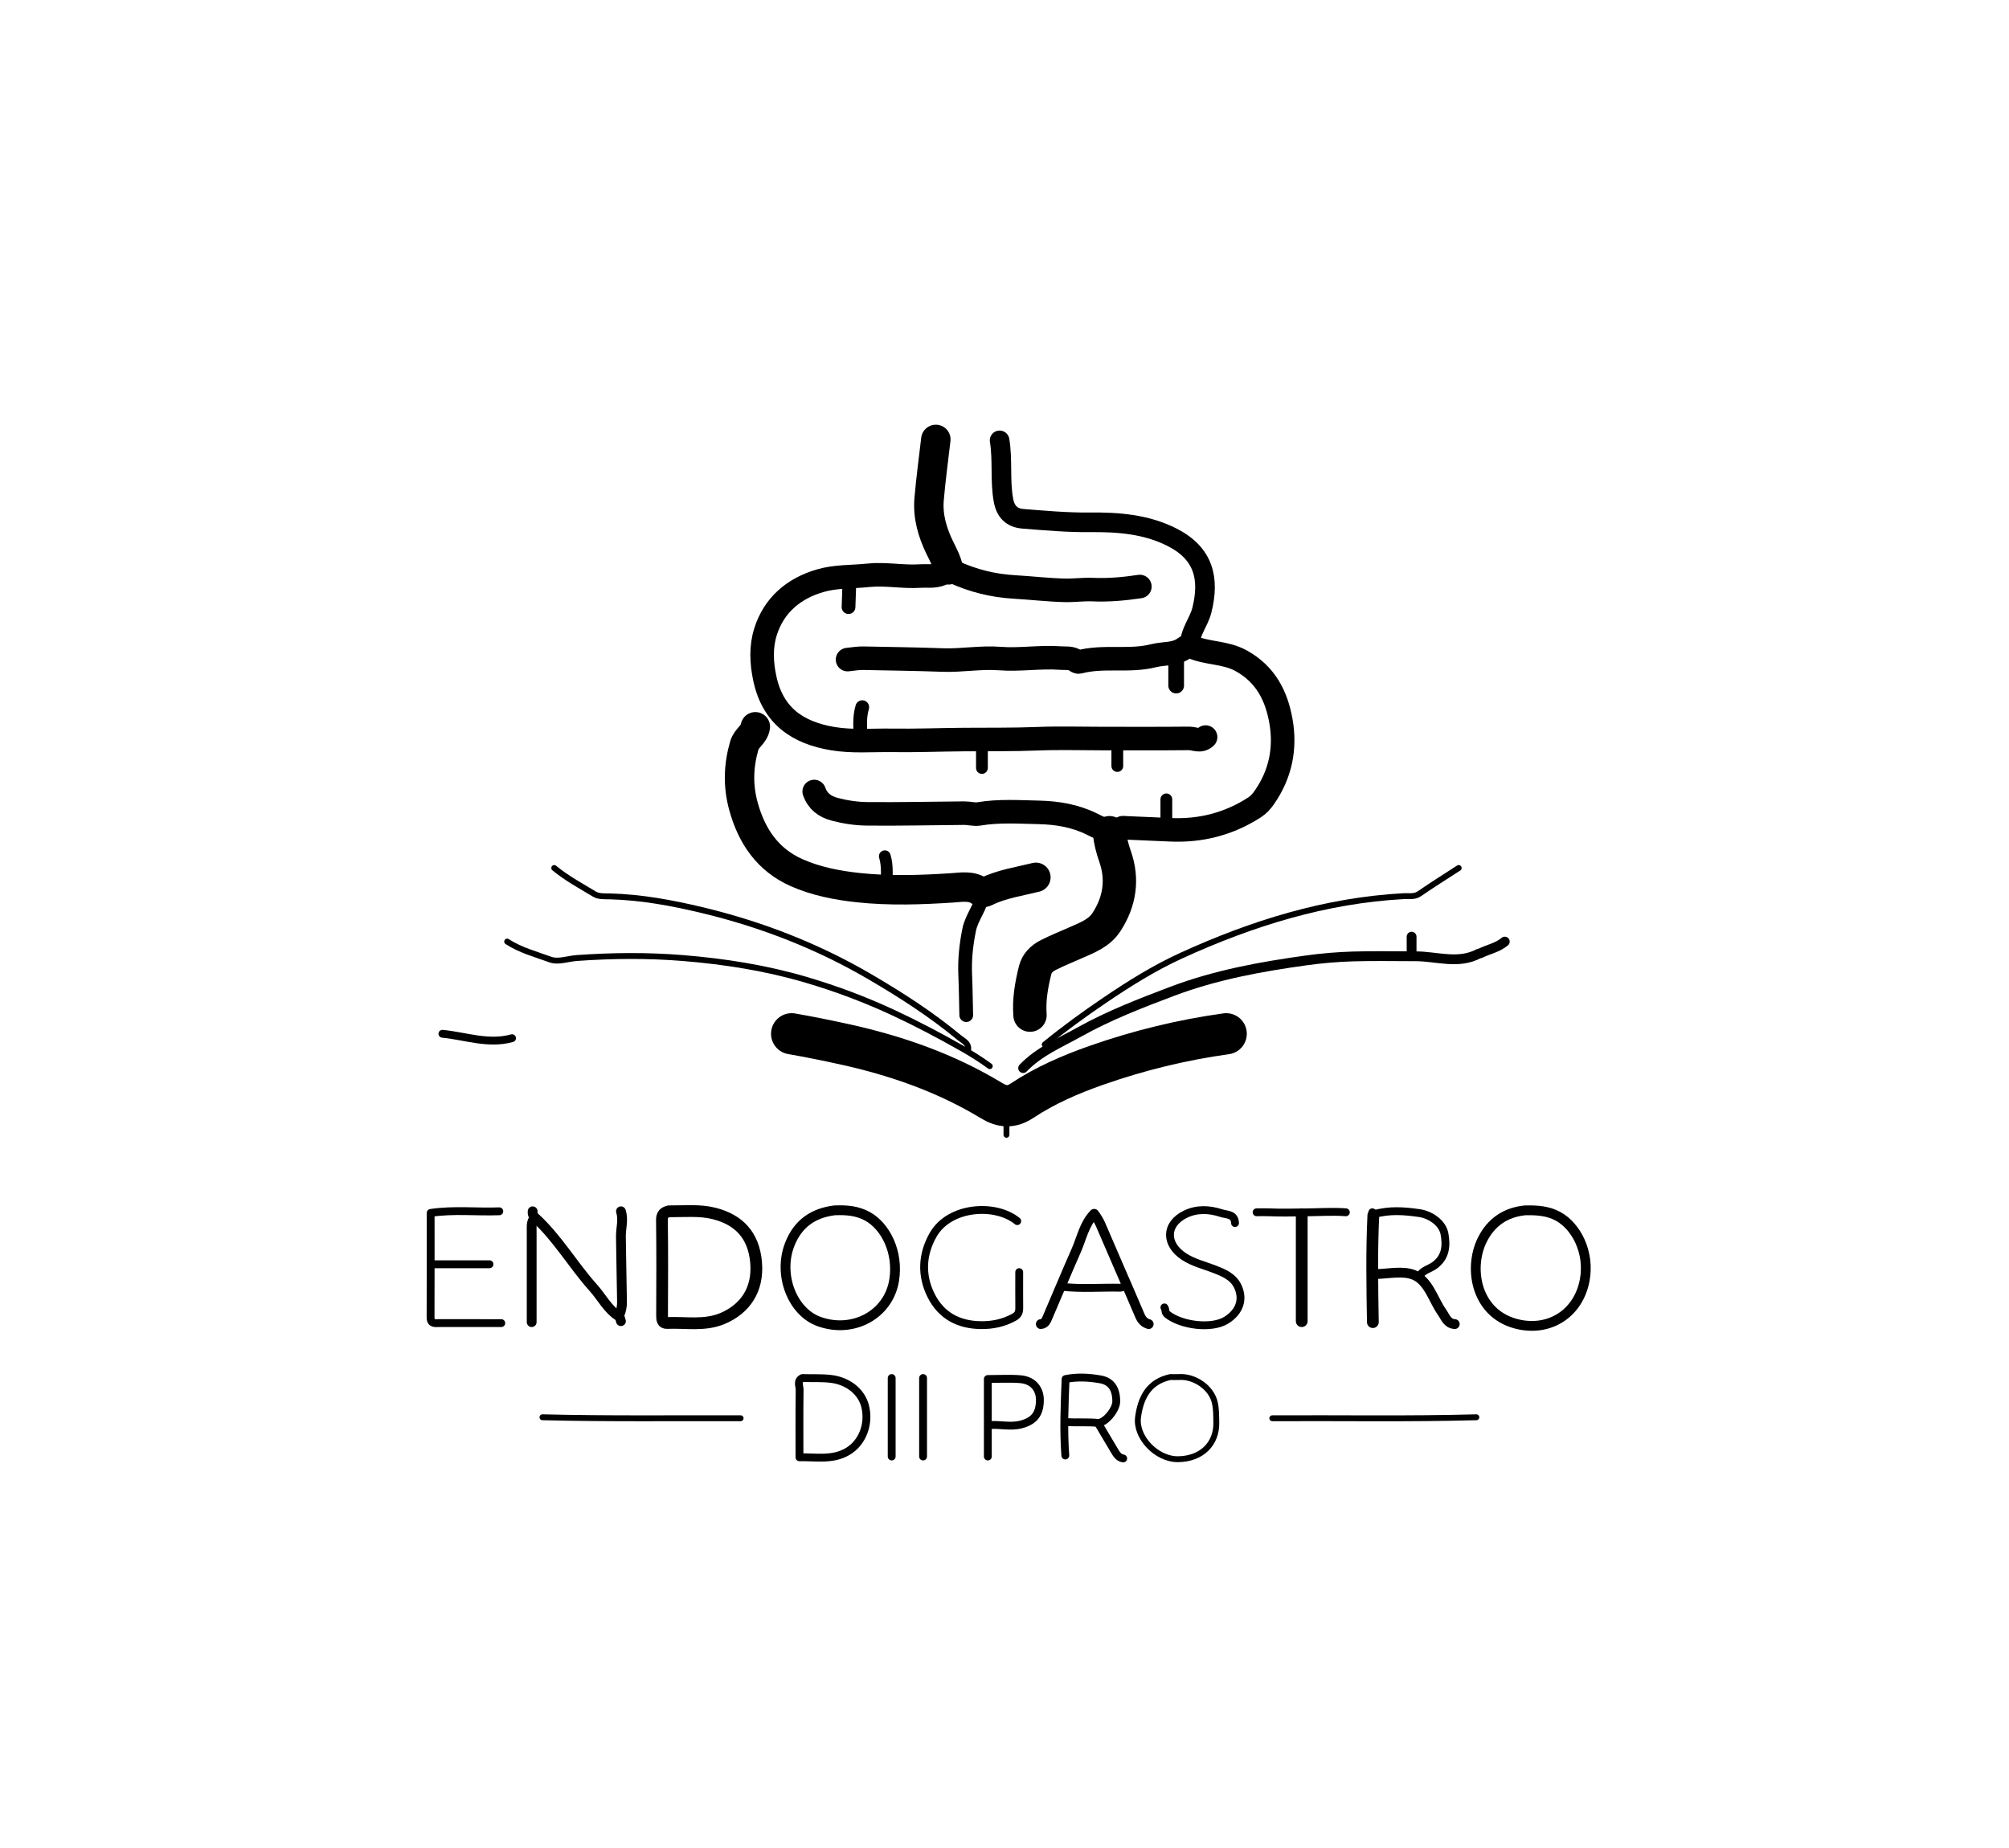
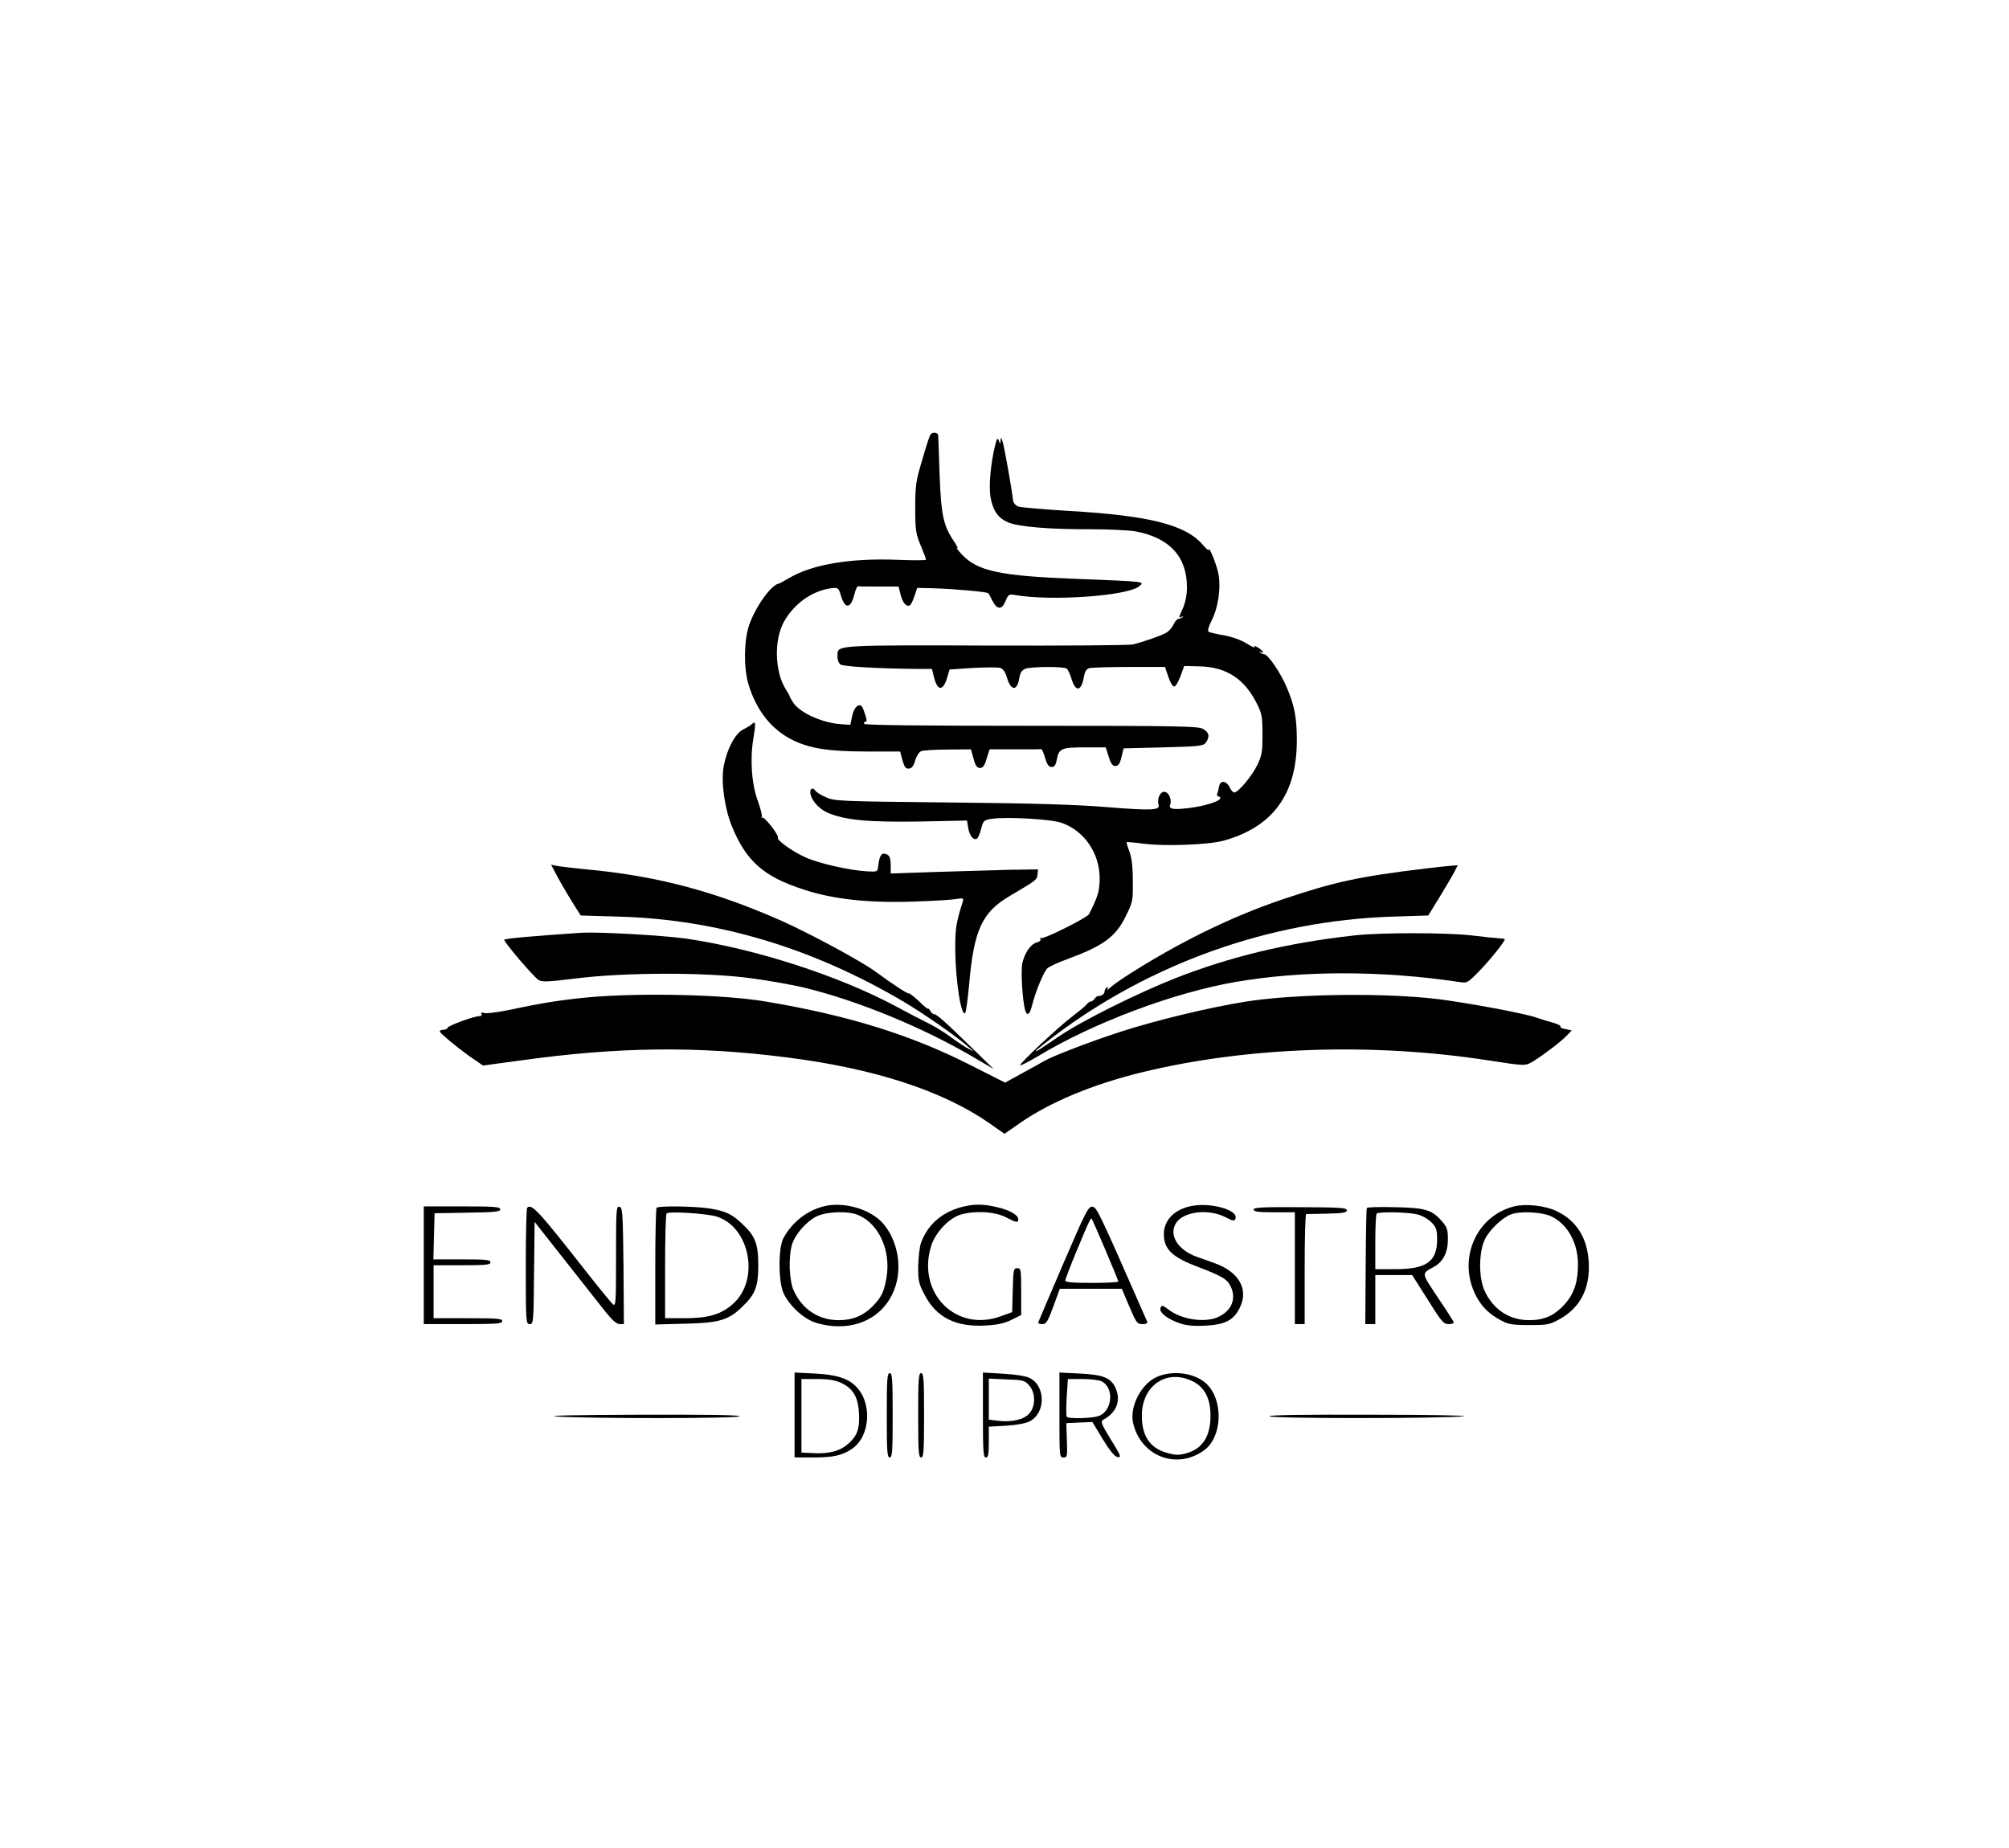
- <svg xmlns="http://www.w3.org/2000/svg" version="1.1" id="Layer_1" x="0px" y="0px" width="100%" viewBox="0 0 1024 942" enable-background="new 0 0 1024 942" xml:space="preserve">
-   <path fill="none" opacity="1" stroke="#000000" stroke-linecap="round" stroke-linejoin="round" stroke-width="21" d=" M625,527   C602.465,530.128 580.468,535.495 559.007,543.02   C545.718,547.679 532.818,553.257 521.037,561.055   C515.655,564.618 511.042,564.512 505.434,561.108   C482.235,547.023 456.981,538.199 430.528,532.374   C421.544,530.396 412.553,528.572 403.5,527  " />
-   <path fill="none" opacity="1" stroke="#000000" stroke-linecap="round" stroke-linejoin="round" stroke-width="4" d=" M261,529.25   C248.906,532.614 237.308,528.154 225.5,527  " />
-   <path fill="none" opacity="1" stroke="#000000" stroke-linecap="round" stroke-linejoin="round" stroke-width="3" d=" M258.5,480   C265.295,484.414 273.151,486.485 280.609,489.199   C284.491,490.611 289.488,488.7 293.991,488.38   C312.012,487.1 329.966,486.929 348.009,488.392   C369.389,490.127 390.424,493.448 410.994,499.521   C426.261,504.028 441.099,509.595 455.57,516.35   C467.368,521.857 478.795,527.899 490.107,534.311   C495.105,537.143 499.891,540.138 504.5,543.5  " />
-   <path fill="none" opacity="1" stroke="#000000" stroke-linecap="round" stroke-linejoin="round" stroke-width="3" d=" M743.5,442.5   C736.833,446.833 730.074,451.033 723.545,455.565   C720.925,457.385 718.063,456.7 715.491,456.841   C675.543,459.02 638.104,470.696 602.076,487.166   C588.382,493.426 575.505,501.481 562.983,509.975   C552.514,517.076 542.288,524.486 532.5,532.5  " />
-   <path fill="none" opacity="1" stroke="#000000" stroke-linecap="round" stroke-linejoin="round" stroke-width="5" d=" M767,480   C763.36,483.097 758.631,483.926 754.496,485.992   C754.362,486.058 754.133,485.939 754.005,486.009   C743.411,491.798 732.355,487.484 721.5,487.497   C710.833,487.51 700.159,487.25 689.503,487.583   C681.656,487.828 673.786,488.491 666.009,489.564   C642.698,492.781 619.647,496.978 597.449,505.365   C581.268,511.479 565.155,517.712 550.079,526.142   C540.222,531.653 529.528,536.066 521.5,544.5  " />
-   <path fill="none" opacity="1" stroke="#000000" stroke-linecap="round" stroke-linejoin="round" stroke-width="3" d=" M282.5,442.5   C288.846,447.739 296.09,451.636 303.087,455.855   C305.19,457.124 308.327,456.892 311.001,456.963   C326.961,457.386 342.535,460.282 358.003,463.989   C388.143,471.213 416.721,482.341 443.498,498.003   C459.376,507.29 474.812,517.231 488.994,529.007   C490.958,530.639 493.788,531.659 493.5,535  " />
-   <path fill="none" opacity="1" stroke="#000000" stroke-linecap="round" stroke-linejoin="round" stroke-width="12" d=" M432,336.25   C434.667,336 437.339,335.486 439.999,335.544   C453.505,335.842 467.019,335.966 480.52,336.475   C489.988,336.832 499.884,334.971 509.483,335.717   C519.891,336.526 530.164,334.699 540.502,335.473   C543.244,335.678 546.082,335.116 548.515,336.981   C548.91,337.284 549.566,337.578 549.99,337.464   C562.471,334.117 575.51,337.456 588.003,334.262   C593.35,332.895 599.299,333.894 604.044,330.054   C604.729,329.499 606.203,329.22 606.969,329.569   C615.129,333.283 624.443,332.325 632.598,336.822   C645.009,343.667 650.579,354.573 652.887,367.52   C655.377,381.483 652.683,394.68 644.471,406.48   C643.129,408.409 641.609,410.189 639.526,411.54   C626.412,420.046 612.05,423.708 596.5,423.003   C588.834,422.655 581.167,422.332 573.5,422.003   C573.001,421.981 572.395,421.814 572.016,422.028   C566.32,425.242 561.516,422.553 556.472,420.057   C548.014,415.872 538.769,414.335 529.497,414.135   C519.345,413.915 509.134,413.211 498.986,414.915   C496.582,415.319 493.999,414.508 491.5,414.526   C475,414.643 458.498,415.05 442.001,414.878   C436.492,414.821 430.924,413.998 425.483,412.565   C420.384,411.221 416.788,408.498 415,403.5  " />
-   <path fill="none" opacity="1" stroke="#000000" stroke-linecap="round" stroke-linejoin="round" stroke-width="4" d=" M518.5,622.5   C507.519,613.462 483.976,614.778 475.589,629.55   C469.961,639.463 469.439,650.169 474.593,660.453   C479.718,670.681 488.57,675.407 500,675.531   C505.883,675.595 511.29,674.487 516.588,671.664   C519.159,670.294 519.542,668.852 519.519,666.5   C519.461,660.5 519.5,654.5 519.5,648.5  " />
-   <path fill="none" opacity="1" stroke="#000000" stroke-linecap="round" stroke-linejoin="round" stroke-width="12" d=" M581,299   C573.043,300.184 565.078,300.929 556.997,300.57   C552.181,300.356 547.326,301.079 542.502,300.946   C533.978,300.71 525.479,299.711 516.987,299.219   C506.037,298.585 495.847,296.005 486.002,291.496   C484.488,290.802 482.857,290.551 481.527,291.537   C477.654,294.409 473.33,293.385 469.011,293.667   C460.141,294.244 451.41,292.347 442.478,293.287   C434.317,294.145 425.975,293.714 418.015,296.05   C404.447,300.032 394.481,308.485 390.194,322.061   C387.775,329.722 388.09,337.855 389.865,346.029   C393.973,364.945 406.527,373.555 424.492,376.549   C434.484,378.214 444.502,377.272 454.501,377.418   C466.663,377.596 478.833,377.114 491,377.015   C503.668,376.911 516.331,377.094 529.004,376.589   C539.82,376.158 550.667,376.5 561.5,376.5   C576.333,376.5 591.168,376.581 605.999,376.428   C608.813,376.399 611.873,378.341 614.5,375.75  " />
-   <path fill="none" opacity="1" stroke="#000000" stroke-linecap="round" stroke-linejoin="round" stroke-width="4" d=" M629.5,623.5   C629.301,618.845 625.493,619.407 622.52,618.438   C616.221,616.383 609.924,616.146 604.04,619.08   C593.892,624.14 593.86,634.246 603.459,640.562   C608.287,643.739 613.773,644.974 618.993,647.019   C623.799,648.902 628.632,650.81 631.004,655.998   C634.008,662.567 631.693,668.899 625.015,673.025   C617.553,677.634 602.174,675.739 594.971,670.037   C593.699,669.03 594.261,667.555 593.5,666.5  " />
-   <path fill="none" opacity="1" stroke="#000000" stroke-linecap="round" stroke-linejoin="round" stroke-width="15" d=" M385,370.5   C384.47,374.421 380.495,376.192 379.397,379.97   C376.382,390.34 376.064,400.54 378.937,411.017   C383.127,426.298 391.371,438.368 406.055,444.875   C415.97,449.269 426.676,451.345 437.499,452.507   C453.502,454.224 469.489,453.654 485.507,452.608   C490.166,452.304 495.165,451.297 499.538,454.448   C500.271,454.977 501.24,455.231 502.543,454.586   C510.565,450.615 519.423,449.395 528,447.25  " />
-   <path fill="none" opacity="1" stroke="#000000" stroke-linecap="round" stroke-linejoin="round" stroke-width="10" d=" M509.5,224.5   C511.176,234.6 509.617,244.903 511.466,255.006   C512.525,260.795 515.646,264.025 521.501,264.482   C532.816,265.366 544.068,266.395 555.503,266.275   C569.81,266.124 584.235,267.154 597.525,273.951   C613.557,282.151 616.632,294.885 612.615,311.029   C611.07,317.24 606.348,322.283 606.5,329  " />
-   <path fill="none" opacity="1" stroke="#000000" stroke-linecap="round" stroke-linejoin="round" stroke-width="3" d=" M752.5,722.5   C717.837,723.446 683.167,722.822 648.5,723  " />
-   <path fill="none" opacity="1" stroke="#000000" stroke-linecap="round" stroke-linejoin="round" stroke-width="3" d=" M377.5,723   C343.833,722.895 310.163,723.338 276.5,722.5  " />
-   <path fill="none" opacity="1" stroke="#000000" stroke-linecap="round" stroke-linejoin="round" stroke-width="17" d=" M565.5,424.5   C565.955,428.636 566.943,432.556 568.344,436.555   C572.446,448.261 570.804,459.536 564.007,470.005   C560.307,475.704 554.289,477.926 548.497,480.494   C543.792,482.579 539.029,484.488 534.409,486.819   C530.822,488.629 528.474,491.163 527.629,494.532   C525.75,502.027 524.402,509.678 525,517.5  " />
-   <path fill="none" opacity="1" stroke="#000000" stroke-linecap="round" stroke-linejoin="round" stroke-width="4" d=" M504.5,726.5   C509.824,726.046 515.078,727.605 520.539,726.147   C526.987,724.427 530.088,720.861 530.038,713.5   C530.007,708.974 527.39,703.677 519.993,703.083   C514.694,702.657 509.333,703 503.5,703   C503.5,716.162 503.5,729.331 503.5,742.5  " />
-   <path fill="none" opacity="1" stroke="#000000" stroke-linecap="round" stroke-linejoin="round" stroke-width="5" d=" M585.5,675   C583.17,674.33 581.91,672.827 580.933,670.528   C574.395,655.141 567.619,639.854 561.06,624.475   C560.219,622.503 559.158,620.747 557.705,618.786   C552.632,624.036 551.341,631.179 548.541,637.518   C543.563,648.787 538.849,660.174 533.981,671.492   C533.303,673.07 532.668,674.835 530.5,675  " />
-   <path fill="none" opacity="1" stroke="#000000" stroke-linecap="round" stroke-linejoin="round" stroke-width="4" d=" M544,725   C549.164,725.253 554.323,724.883 559.513,725.352   C563.174,725.682 568.939,718.654 568.96,714.5   C568.994,707.809 566.197,704.146 560.964,703.2   C555.206,702.159 549.167,701.788 543.139,703.013   C542.625,715.997 542.027,728.993 543,742  " />
-   <path fill="none" opacity="1" stroke="#000000" stroke-linecap="round" stroke-linejoin="round" stroke-width="15" d=" M477,224   C475.833,234.167 474.432,244.314 473.572,254.506   C472.844,263.14 475.17,271.242 478.934,279.032   C480.716,282.72 482.774,286.364 483.5,290.5  " />
-   <path fill="none" opacity="1" stroke="#000000" stroke-linecap="round" stroke-linejoin="round" stroke-width="4" d=" M254.5,617.5   C242.92,617.935 231.287,616.571 219.5,618.33   C219.5,636.166 219.542,653.833 219.465,671.5   C219.449,675.136 221.901,674.48 224,674.486   C234.5,674.516 245,674.5 255.5,674.5  " />
-   <path fill="none" opacity="1" stroke="#000000" stroke-linecap="round" stroke-linejoin="round" stroke-width="4" d=" M723.5,650.5   C725.17,647.535 728.592,646.938 731.105,645.147   C737.075,640.891 737.298,634.824 736.274,629.04   C735.268,623.359 729.037,619.237 723.51,618.429   C715.768,617.298 708.124,616.729 700.485,618.95   C700.267,619.013 699.833,618.333 699.5,618  " />
-   <path fill="none" opacity="1" stroke="#000000" stroke-linecap="round" stroke-linejoin="round" stroke-width="7" d=" M501,455.5   C500.166,462.234 495.312,467.437 493.985,473.997   C492.447,481.595 491.638,489.232 491.973,497.001   C492.268,503.829 492.333,510.667 492.5,517.5  " />
-   <path fill="none" opacity="1" stroke="#000000" stroke-linecap="round" stroke-linejoin="round" stroke-width="6" d=" M663.5,619   C663.5,637.167 663.5,655.333 663.5,673.5  " />
-   <path fill="none" opacity="1" stroke="#000000" stroke-linecap="round" stroke-linejoin="round" stroke-width="5" d=" M316.5,617.5   C317.901,621.833 316.399,626.165 316.484,630.5   C316.699,641.499 316.782,652.501 317.038,663.499   C317.098,666.09 316.605,668.459 315.5,670.75  " />
-   <path fill="none" opacity="1" stroke="#000000" stroke-linecap="round" stroke-linejoin="round" stroke-width="5" d=" M272,621.5   C270.763,623.349 271.001,625.445 271,627.5   C271,643 271,658.5 271,674  " />
-   <path fill="none" opacity="1" stroke="#000000" stroke-linecap="round" stroke-linejoin="round" stroke-width="5" d=" M271.5,617.5   C271.345,618.663 271.672,619.724 272.512,620.487   C284.184,631.098 292.019,644.896 302.461,656.535   C306.796,661.367 309.714,667.451 315.462,671.06   C316.077,671.446 316.167,672.667 316.5,673.5  " />
-   <path fill="none" opacity="1" stroke="#000000" stroke-linecap="round" stroke-linejoin="round" stroke-width="4" d=" M454.5,702.5   C454.5,715.833 454.5,729.167 454.5,742.5  " />
-   <path fill="none" opacity="1" stroke="#000000" stroke-linecap="round" stroke-linejoin="round" stroke-width="4" d=" M470.5,702.5   C470.5,715.833 470.5,729.167 470.5,742.5  " />
-   <path fill="none" opacity="1" stroke="#000000" stroke-linecap="round" stroke-linejoin="round" stroke-width="4" d=" M573.5,655.5   C572.667,655.833 571.826,656.472 571.001,656.453   C561.168,656.226 551.317,657.113 541.5,656  " />
-   <path fill="none" opacity="1" stroke="#000000" stroke-linecap="round" stroke-linejoin="round" stroke-width="6" d=" M700,619.5   C699.119,637.663 699.461,655.832 699.75,674  " />
-   <path fill="none" opacity="1" stroke="#000000" stroke-linecap="round" stroke-linejoin="round" stroke-width="4" d=" M220.5,644.5   C230.167,644.5 239.833,644.5 249.5,644.5  " />
-   <path fill="none" opacity="1" stroke="#000000" stroke-linecap="round" stroke-linejoin="round" stroke-width="5" d=" M700.5,649.5   C707.333,649.5 714.989,647.547 720.794,649.99   C728.205,653.11 730.419,662.438 735.016,668.988   C736.734,671.436 737.694,674.776 741.5,675  " />
-   <path fill="none" opacity="1" stroke="#000000" stroke-linecap="round" stroke-linejoin="round" stroke-width="4" d=" M686,618   C678.984,617.485 671.967,618.008 664.997,618.054   C659.065,618.092 652.997,618.296 646.999,618.016   C644.837,617.915 642.667,618 640.5,618  " />
-   <path fill="none" opacity="1" stroke="#000000" stroke-linecap="round" stroke-linejoin="round" stroke-width="4" d=" M560,726   C562.667,730.5 565.31,735.014 568.012,739.493   C569.084,741.27 570.127,743.149 572.5,743.5  " />
-   <path fill="none" opacity="1" stroke="#000000" stroke-linecap="round" stroke-linejoin="round" stroke-width="6" d=" M451,436.5   C452.605,441.754 451.797,447.159 452,452.5  " />
-   <path fill="none" opacity="1" stroke="#000000" stroke-linecap="round" stroke-linejoin="round" stroke-width="8" d=" M599.5,333.5   C599.5,338.833 599.5,344.167 599.5,349.5  " />
-   <path fill="none" opacity="1" stroke="#000000" stroke-linecap="round" stroke-linejoin="round" stroke-width="7" d=" M433,295   C432.833,299.833 432.667,304.667 432.5,309.5  " />
-   <path fill="none" opacity="1" stroke="#000000" stroke-linecap="round" stroke-linejoin="round" stroke-width="3" d=" M513,565   C513,569.5 513,574 513,578.5  " />
-   <path fill="none" opacity="1" stroke="#000000" stroke-linecap="round" stroke-linejoin="round" stroke-width="6" d=" M500.5,378.5   C500.5,382.833 500.5,387.167 500.5,391.5  " />
-   <path fill="none" opacity="1" stroke="#000000" stroke-linecap="round" stroke-linejoin="round" stroke-width="6" d=" M569.5,378   C569.5,382.167 569.5,386.333 569.5,390.5  " />
-   <path fill="none" opacity="1" stroke="#000000" stroke-linecap="round" stroke-linejoin="round" stroke-width="6" d=" M594.5,407.5   C594.5,412.333 594.5,417.167 594.5,422  " />
-   <path fill="none" opacity="1" stroke="#000000" stroke-linecap="round" stroke-linejoin="round" stroke-width="5" d=" M719.5,477.5   C719.5,480.667 719.5,483.833 719.5,487  " />
-   <path fill="none" opacity="1" stroke="#000000" stroke-linecap="round" stroke-linejoin="round" stroke-width="7" d=" M439.5,360.5   C437.904,365.754 438.545,371.149 438.5,376.5  " />
-   <path fill="none" opacity="1" stroke="#000000" stroke-linecap="round" stroke-linejoin="round" stroke-width="2" d=" M511.5,224.5   C511.333,225.667 511.167,226.833 511,228  " />
-   <path fill="none" opacity="1" stroke="#000000" stroke-linecap="round" stroke-linejoin="round" stroke-width="5" d=" M777.5,617   C767.419,617.971 760.015,623.056 755.544,632.022   C748.133,646.886 752.47,670.756 774.547,675.27   C790.504,678.533 804.677,669.18 807.747,652.546   C810.302,638.7 803.641,625.151 794.01,619.982   C788.962,617.274 783.533,616.935 778,617  " />
-   <path fill="none" opacity="1" stroke="#000000" stroke-linecap="round" stroke-linejoin="round" stroke-width="6" d=" M341,617.5   C338.66,618.087 337.355,618.988 337.396,622.001   C337.616,638.165 337.53,654.333 337.462,670.5   C337.453,672.535 337.57,674.541 339.997,674.435   C349.527,674.02 359.228,676.045 368.517,672.041   C379.588,667.268 386.618,657.697 385.379,643.511   C384.17,629.662 376.567,621.779 363.975,618.6   C356.657,616.753 349.013,617.542 341.5,617.5  " />
-   <path fill="none" opacity="1" stroke="#000000" stroke-linecap="round" stroke-linejoin="round" stroke-width="4" d=" M409,702.5   C406.068,703.892 407.603,706.508 407.575,708.501   C407.42,719.832 407.5,731.167 407.5,742.9   C415.774,742.717 424.243,744.504 431.988,739.979   C439.549,735.562 443.2,726.043 441,717   C439.146,709.377 432.157,703.964 423.508,702.935   C418.825,702.378 414.167,702.659 409.5,702.5  " />
-   <path fill="none" opacity="1" stroke="#000000" stroke-linecap="round" stroke-linejoin="round" stroke-width="5" d=" M425.5,617   C414.414,618.34 406.579,623.871 402.48,634.492   C396.502,649.982 403.899,668.779 417.434,673.681   C434.814,679.975 452.986,670.173 455.771,652.543   C458.009,638.372 451.424,625.09 442.009,619.983   C436.968,617.249 431.558,616.8 426,617  " />
-   <path fill="none" opacity="1" stroke="#000000" stroke-linecap="round" stroke-linejoin="round" stroke-width="3" d=" M596.5,702   C585.476,704.388 581.398,712.522 580.066,722.509   C578.722,732.579 589.406,744.008 600.499,743.88   C612.482,743.742 620.259,736.016 619.96,725.001   C619.87,721.662 619.977,718.387 619.18,714.958   C617.368,707.166 608.675,701.489 600.999,701.988   C599.672,702.074 598.333,702 597,702  " />
+ <svg xmlns="http://www.w3.org/2000/svg" version="1.0" width="1024pt" height="942pt" viewBox="0 0 1024 942" preserveAspectRatio="xMidYMid meet">
+   <g transform="translate(0,942) scale(0.1,-0.1)" fill="#000000" stroke="none">
+     <path d="M4741 7202 c-5 -9 -24 -69 -42 -132 -31 -103 -34 -128 -34 -240 0 -113 3 -131 28 -191 15 -36 27 -68 27 -72 0 -4 -64 -4 -142 -1 -243 10 -438 -23 -556 -93 -26 -15 -49 -28 -52 -28 -38 -5 -118 -116 -151 -210 -27 -77 -29 -216 -5 -300 40 -136 119 -236 229 -289 87 -42 183 -57 373 -57 l172 0 12 -45 c11 -37 17 -44 34 -42 14 2 24 15 31 42 7 23 20 43 31 47 10 4 72 8 136 8 l117 1 13 -47 c10 -37 18 -48 33 -48 15 0 24 12 34 48 l15 47 128 0 c70 0 131 0 135 1 4 0 13 -20 20 -45 10 -34 19 -46 33 -46 14 0 21 9 26 35 11 60 23 65 143 65 l107 0 15 -47 c11 -36 20 -48 34 -48 15 0 23 11 31 45 l11 45 202 5 c186 5 204 7 217 24 22 31 17 54 -16 71 -25 13 -136 15 -874 15 -552 0 -847 3 -851 10 -3 6 -1 10 5 10 11 0 9 15 -11 68 -14 35 -46 12 -56 -41 l-9 -42 -45 3 c-96 6 -210 57 -245 109 -10 15 -19 30 -19 33 0 3 -10 21 -22 40 -54 88 -58 247 -8 339 53 96 150 163 249 173 27 3 31 -1 41 -34 21 -75 51 -74 70 3 6 22 13 40 18 40 4 -1 52 -1 107 -1 l100 0 11 -44 c11 -43 34 -65 50 -49 4 4 14 26 21 47 l13 39 85 -2 c101 -3 270 -18 277 -25 3 -2 12 -19 21 -38 24 -47 48 -48 67 -3 14 34 17 37 47 32 185 -33 575 -5 634 44 30 25 38 24 -321 38 -387 15 -501 39 -581 123 -21 23 -33 38 -26 34 7 -4 1 9 -12 29 -58 85 -69 135 -77 350 -3 110 -7 201 -8 201 -10 12 -33 10 -40 -4z" />
+     <path d="M5072 7149 c-23 -95 -33 -208 -23 -265 13 -70 40 -107 92 -128 55 -22 215 -35 419 -34 91 0 194 -5 229 -11 173 -33 261 -129 261 -285 0 -39 -8 -77 -20 -105 -23 -51 -24 -55 -7 -45 7 4 9 3 4 -2 -5 -5 -14 -9 -20 -9 -7 0 -18 -12 -25 -28 -7 -15 -23 -34 -35 -41 -22 -14 -117 -48 -172 -61 -16 -5 -348 -7 -738 -6 -738 3 -765 1 -768 -39 -2 -27 2 -45 14 -57 11 -11 191 -21 389 -23 l78 0 11 -44 c18 -70 46 -70 67 0 l12 41 119 8 c66 3 129 4 140 0 13 -4 25 -21 33 -48 20 -69 52 -72 63 -6 5 30 13 43 32 50 29 11 193 12 209 1 7 -4 18 -27 25 -51 21 -71 51 -67 64 10 5 27 13 39 28 43 12 3 104 6 204 6 l181 0 17 -50 c9 -27 22 -50 30 -50 7 0 21 24 32 53 l19 52 78 -2 c138 -3 230 -64 294 -193 24 -49 27 -66 27 -155 0 -89 -3 -106 -27 -156 -29 -58 -97 -139 -117 -139 -6 0 -16 11 -22 24 -17 36 -48 41 -55 8 -3 -15 -7 -33 -10 -39 -2 -7 1 -13 6 -13 6 0 10 -4 10 -9 0 -15 -80 -41 -159 -50 -80 -10 -105 -6 -97 16 10 24 -5 61 -25 66 -23 6 -43 -33 -34 -64 10 -30 -30 -32 -258 -14 -155 13 -371 20 -802 24 -575 6 -591 7 -636 27 -26 12 -50 27 -53 33 -11 17 -26 13 -26 -6 0 -36 40 -84 86 -105 89 -39 208 -50 471 -46 l242 5 6 -38 c7 -40 27 -65 45 -54 5 3 15 26 21 50 11 42 13 44 55 51 78 11 304 -2 356 -21 115 -41 192 -154 193 -280 0 -67 -8 -94 -54 -185 -9 -18 -232 -130 -245 -122 -5 3 -6 0 -3 -5 4 -6 -4 -14 -17 -17 -32 -8 -63 -52 -75 -106 -9 -40 1 -198 15 -242 9 -30 23 -20 34 25 18 72 60 174 79 191 10 9 55 30 100 46 184 68 247 113 299 219 36 73 37 78 36 180 0 74 -6 119 -17 150 -10 24 -16 46 -14 48 2 1 41 -2 86 -8 107 -14 328 -6 406 15 252 69 375 237 375 511 0 115 -11 175 -50 268 -31 75 -97 172 -117 172 -6 0 -15 4 -20 9 -5 5 -2 6 6 1 9 -5 12 -4 7 3 -4 7 -16 17 -28 23 -15 8 -19 8 -13 0 3 -6 -14 2 -40 18 -28 18 -73 34 -115 42 -38 6 -73 15 -79 18 -7 4 -2 24 13 54 36 69 50 172 36 244 -11 51 -48 142 -50 120 0 -5 -12 6 -27 23 -87 104 -269 151 -679 175 -132 8 -251 18 -264 23 -13 5 -24 17 -26 28 -6 57 -46 283 -54 304 -7 21 -9 22 -10 5 -1 -20 -2 -20 -9 -1 -6 16 -10 11 -19 -25z" />
+     <path d="M3833 5729 c-5 -5 -25 -18 -44 -27 -42 -21 -84 -101 -100 -187 -15 -79 4 -215 41 -306 73 -179 162 -258 367 -324 152 -50 332 -69 563 -61 96 3 193 9 214 13 38 6 39 5 32 -18 -33 -104 -37 -133 -37 -235 1 -163 30 -350 51 -328 4 5 13 72 20 148 24 274 65 365 206 448 139 82 139 82 142 110 l3 26 -143 -2 c-79 -2 -248 -7 -375 -11 l-233 -8 0 39 c0 44 -7 58 -32 62 -17 3 -27 -17 -32 -66 -3 -26 -5 -27 -57 -24 -90 5 -248 41 -315 72 -66 30 -147 88 -139 100 7 11 -71 111 -80 102 -5 -4 -5 -2 -2 4 3 5 -6 41 -20 80 -32 86 -41 214 -23 319 13 77 12 93 -7 74z" />
+     <path d="M2840 4953 c17 -32 51 -90 75 -129 l45 -71 202 -6 c499 -15 984 -161 1448 -436 104 -62 267 -176 325 -227 l30 -26 -40 22 c-22 13 -62 40 -90 61 -27 20 -77 50 -110 66 -33 16 -103 53 -155 81 -292 157 -718 295 -1072 347 -122 17 -444 35 -534 30 -267 -18 -394 -30 -394 -36 0 -13 150 -189 174 -204 18 -12 45 -11 191 7 254 32 678 32 901 0 88 -12 205 -33 260 -46 283 -69 615 -206 884 -366 l85 -50 -115 112 c-132 129 -176 168 -189 168 -6 0 -15 8 -20 18 -6 9 -11 14 -11 10 0 -4 -21 13 -46 38 -26 24 -49 42 -52 40 -4 -5 -84 48 -167 109 -69 52 -344 200 -482 261 -335 148 -623 225 -963 259 -85 8 -168 18 -183 21 l-28 6 31 -59z" />
+     <path d="M7270 4993 c-347 -42 -467 -68 -739 -160 -260 -88 -531 -222 -789 -388 -37 -24 -76 -52 -86 -62 -11 -10 -15 -12 -11 -4 5 9 4 12 -3 7 -7 -4 -12 -13 -12 -21 0 -12 -14 -22 -34 -23 -5 0 -12 -6 -17 -14 -5 -7 -13 -13 -18 -13 -6 0 -16 -7 -23 -16 -7 -9 -40 -36 -74 -62 -68 -51 -264 -235 -264 -247 0 -5 42 17 93 47 280 169 690 323 1004 377 339 59 748 59 1140 0 43 -6 43 -6 109 62 56 59 124 144 124 156 0 2 -15 4 -32 5 -18 1 -78 7 -133 14 -125 15 -465 16 -605 0 -339 -38 -626 -107 -910 -218 -194 -77 -478 -218 -592 -296 -109 -74 -118 -80 -118 -74 0 3 42 36 93 75 494 373 1101 588 1719 609 l188 6 59 96 c32 53 66 110 75 128 l16 32 -28 -2 c-15 -1 -74 -7 -132 -14z" />
+     <path d="M2990 4335 c-140 -14 -234 -29 -403 -65 -55 -11 -108 -18 -119 -14 -14 4 -18 2 -14 -5 4 -6 0 -11 -11 -11 -29 -1 -157 -48 -161 -59 -2 -6 -13 -11 -24 -11 -11 0 -18 -4 -16 -9 4 -12 112 -100 172 -140 l48 -33 192 26 c501 70 902 74 1361 15 446 -57 790 -170 1028 -335 l77 -54 79 55 c152 106 372 198 623 259 535 130 1174 152 1767 60 188 -29 186 -29 228 -3 53 33 144 102 171 132 l23 24 -32 7 c-18 3 -29 9 -25 13 3 4 -13 12 -36 19 -24 6 -63 18 -88 27 -60 21 -346 74 -495 93 -271 34 -732 28 -985 -12 -183 -29 -457 -95 -636 -153 -158 -51 -347 -124 -394 -151 -8 -5 -56 -32 -106 -59 l-91 -50 -174 88 c-304 155 -626 255 -1044 325 -216 37 -648 46 -915 21z" />
+     <path d="M4197 3270 c-85 -22 -160 -81 -204 -162 -27 -49 -26 -227 2 -283 32 -66 105 -131 166 -149 186 -55 355 25 405 193 32 106 5 233 -65 314 -65 74 -201 113 -304 87z m177 -44 c105 -44 167 -179 145 -316 -12 -74 -26 -103 -71 -149 -47 -48 -102 -71 -173 -71 -102 0 -186 55 -229 150 -24 53 -28 170 -9 236 17 53 72 116 125 143 51 25 160 29 212 7z" />
+     <path d="M4899 3266 c-100 -27 -172 -91 -205 -183 -7 -21 -13 -75 -14 -120 0 -73 3 -88 33 -144 59 -115 160 -166 313 -156 58 3 95 11 130 29 l49 24 0 120 c0 112 -1 119 -20 119 -19 0 -20 -8 -23 -112 l-3 -112 -55 -20 c-231 -87 -434 119 -357 360 22 67 90 139 149 157 72 21 174 16 230 -13 57 -29 64 -30 64 -10 0 21 -43 46 -108 61 -69 17 -122 17 -183 0z" />
+     <path d="M6063 3270 c-88 -21 -138 -81 -130 -159 7 -66 51 -104 177 -151 125 -48 148 -62 166 -105 26 -62 -3 -122 -72 -151 -68 -28 -183 -10 -248 40 -31 23 -35 24 -41 8 -8 -22 35 -57 99 -78 35 -12 72 -15 130 -12 101 5 145 28 176 93 45 92 -5 180 -125 224 -33 12 -78 28 -100 36 -94 35 -139 112 -100 171 38 58 164 73 249 30 41 -21 48 -22 53 -9 18 46 -135 87 -234 63z" />
+     <path d="M7717 3270 c-197 -50 -291 -276 -191 -461 31 -56 65 -88 128 -122 34 -18 57 -22 141 -22 92 0 104 2 154 30 106 59 156 156 149 290 -7 123 -61 211 -162 260 -59 29 -158 40 -219 25z m190 -51 c82 -39 134 -132 136 -239 1 -91 -18 -152 -66 -207 -53 -59 -105 -83 -182 -83 -102 0 -184 54 -228 150 -31 67 -30 198 2 263 23 47 86 108 132 126 45 18 159 13 206 -10z" />
+     <path d="M2160 2970 l0 -300 200 0 c171 0 200 2 200 15 0 13 -26 15 -175 15 l-175 0 0 135 0 135 145 0 c122 0 145 2 145 15 0 13 -23 15 -145 15 l-146 0 3 118 3 117 168 3 c139 2 167 5 167 17 0 13 -30 15 -195 15 l-195 0 0 -300z" />
+     <path d="M2687 3263 c-4 -3 -7 -138 -7 -300 0 -286 1 -293 20 -293 19 0 20 8 22 261 l3 260 152 -193 c84 -106 176 -223 205 -260 37 -47 60 -67 76 -68 l22 0 -2 297 c-3 274 -5 298 -21 301 -16 3 -17 -15 -17 -253 0 -237 -1 -256 -16 -244 -9 8 -73 86 -142 174 -239 305 -273 341 -295 318z" />
+     <path d="M3347 3263 c-4 -3 -7 -139 -7 -301 l0 -294 153 4 c173 4 220 18 290 86 67 64 82 103 82 212 0 109 -15 149 -82 211 -50 49 -87 66 -164 78 -71 12 -262 15 -272 4z m303 -44 c173 -52 225 -324 85 -447 -60 -53 -125 -72 -246 -72 l-99 0 0 263 c0 145 3 267 8 271 11 12 200 0 252 -15z" />
+     <path d="M5420 2979 c-69 -160 -126 -295 -128 -300 -2 -5 7 -9 20 -9 21 0 28 11 57 90 l33 90 158 0 158 0 38 -90 c36 -84 40 -90 67 -90 20 0 27 4 24 13 -249 567 -256 582 -279 585 -21 2 -33 -22 -148 -289z m214 70 c36 -85 66 -158 66 -162 0 -4 -61 -7 -135 -7 -96 0 -135 3 -135 12 0 6 25 73 56 147 60 145 74 175 78 169 2 -1 33 -73 70 -159z" />
+     <path d="M6390 3254 c0 -11 23 -14 105 -14 l105 0 0 -285 0 -285 25 0 25 0 0 280 c0 154 3 280 8 281 4 0 52 1 107 2 81 2 100 5 100 17 0 13 -34 15 -237 16 -194 1 -238 -1 -238 -12z" />
+     <path d="M6967 3262 c-3 -4 -5 -139 -6 -299 l-2 -293 25 0 26 0 0 125 0 125 94 0 94 0 79 -125 c69 -111 81 -125 106 -125 15 0 27 3 27 8 0 4 -36 61 -81 127 -86 130 -85 121 -20 157 47 26 71 73 71 140 0 50 -4 62 -32 94 -50 57 -84 67 -240 70 -75 2 -139 0 -141 -4z m258 -33 c24 -6 55 -24 72 -41 24 -25 28 -37 28 -88 0 -111 -55 -150 -212 -150 l-103 0 0 138 c0 76 3 142 7 145 10 11 160 8 208 -4z" />
+     <path d="M4050 2206 l0 -216 93 0 c103 0 149 10 198 43 97 64 107 241 17 324 -41 38 -97 55 -205 61 l-103 5 0 -217z m236 165 c61 -28 88 -72 92 -153 5 -81 -8 -117 -54 -158 -42 -37 -97 -52 -177 -48 l-62 3 0 187 0 188 80 0 c56 0 92 -6 121 -19z" />
+     <path d="M4520 2205 c0 -184 2 -215 15 -215 13 0 15 31 15 215 0 184 -2 215 -15 215 -13 0 -15 -31 -15 -215z" />
+     <path d="M4680 2205 c0 -184 2 -215 15 -215 13 0 15 31 15 215 0 184 -2 215 -15 215 -13 0 -15 -31 -15 -215z" />
+     <path d="M5010 2207 c0 -186 2 -217 15 -217 12 0 15 15 15 79 l0 78 88 5 c53 3 100 12 120 22 82 42 83 179 1 221 -19 10 -70 18 -135 22 l-104 6 0 -216z m236 150 c33 -38 33 -105 1 -142 -27 -32 -89 -46 -159 -38 l-48 6 0 104 0 105 91 -4 c85 -3 92 -5 115 -31z" />
+     <path d="M5400 2206 c0 -212 0 -216 21 -216 19 0 20 5 17 88 l-3 87 66 3 67 3 53 -88 c38 -62 61 -89 76 -91 20 -3 16 7 -34 88 -50 81 -54 93 -40 102 68 37 91 96 64 160 -23 54 -63 70 -184 76 l-103 5 0 -217z m213 173 c68 -31 58 -153 -14 -178 -36 -12 -155 -15 -162 -3 -3 4 -3 49 0 100 l6 92 73 0 c40 0 84 -5 97 -11z" />
+     <path d="M5891 2398 c-77 -38 -133 -150 -116 -230 38 -172 224 -244 364 -140 92 68 98 257 9 339 -60 56 -178 70 -257 31z m189 -20 c61 -31 90 -88 90 -175 0 -107 -42 -171 -128 -193 -35 -9 -54 -8 -96 4 -85 25 -126 86 -126 189 0 155 128 241 260 175z" />
+     <path d="M2835 2199 c142 -11 935 -11 935 1 0 7 -176 9 -512 8 -307 -1 -477 -4 -423 -9z" />
+     <path d="M6470 2200 c0 -12 887 -12 990 0 36 4 -172 8 -462 8 -347 1 -528 -1 -528 -8z" />
+   </g>
</svg>
